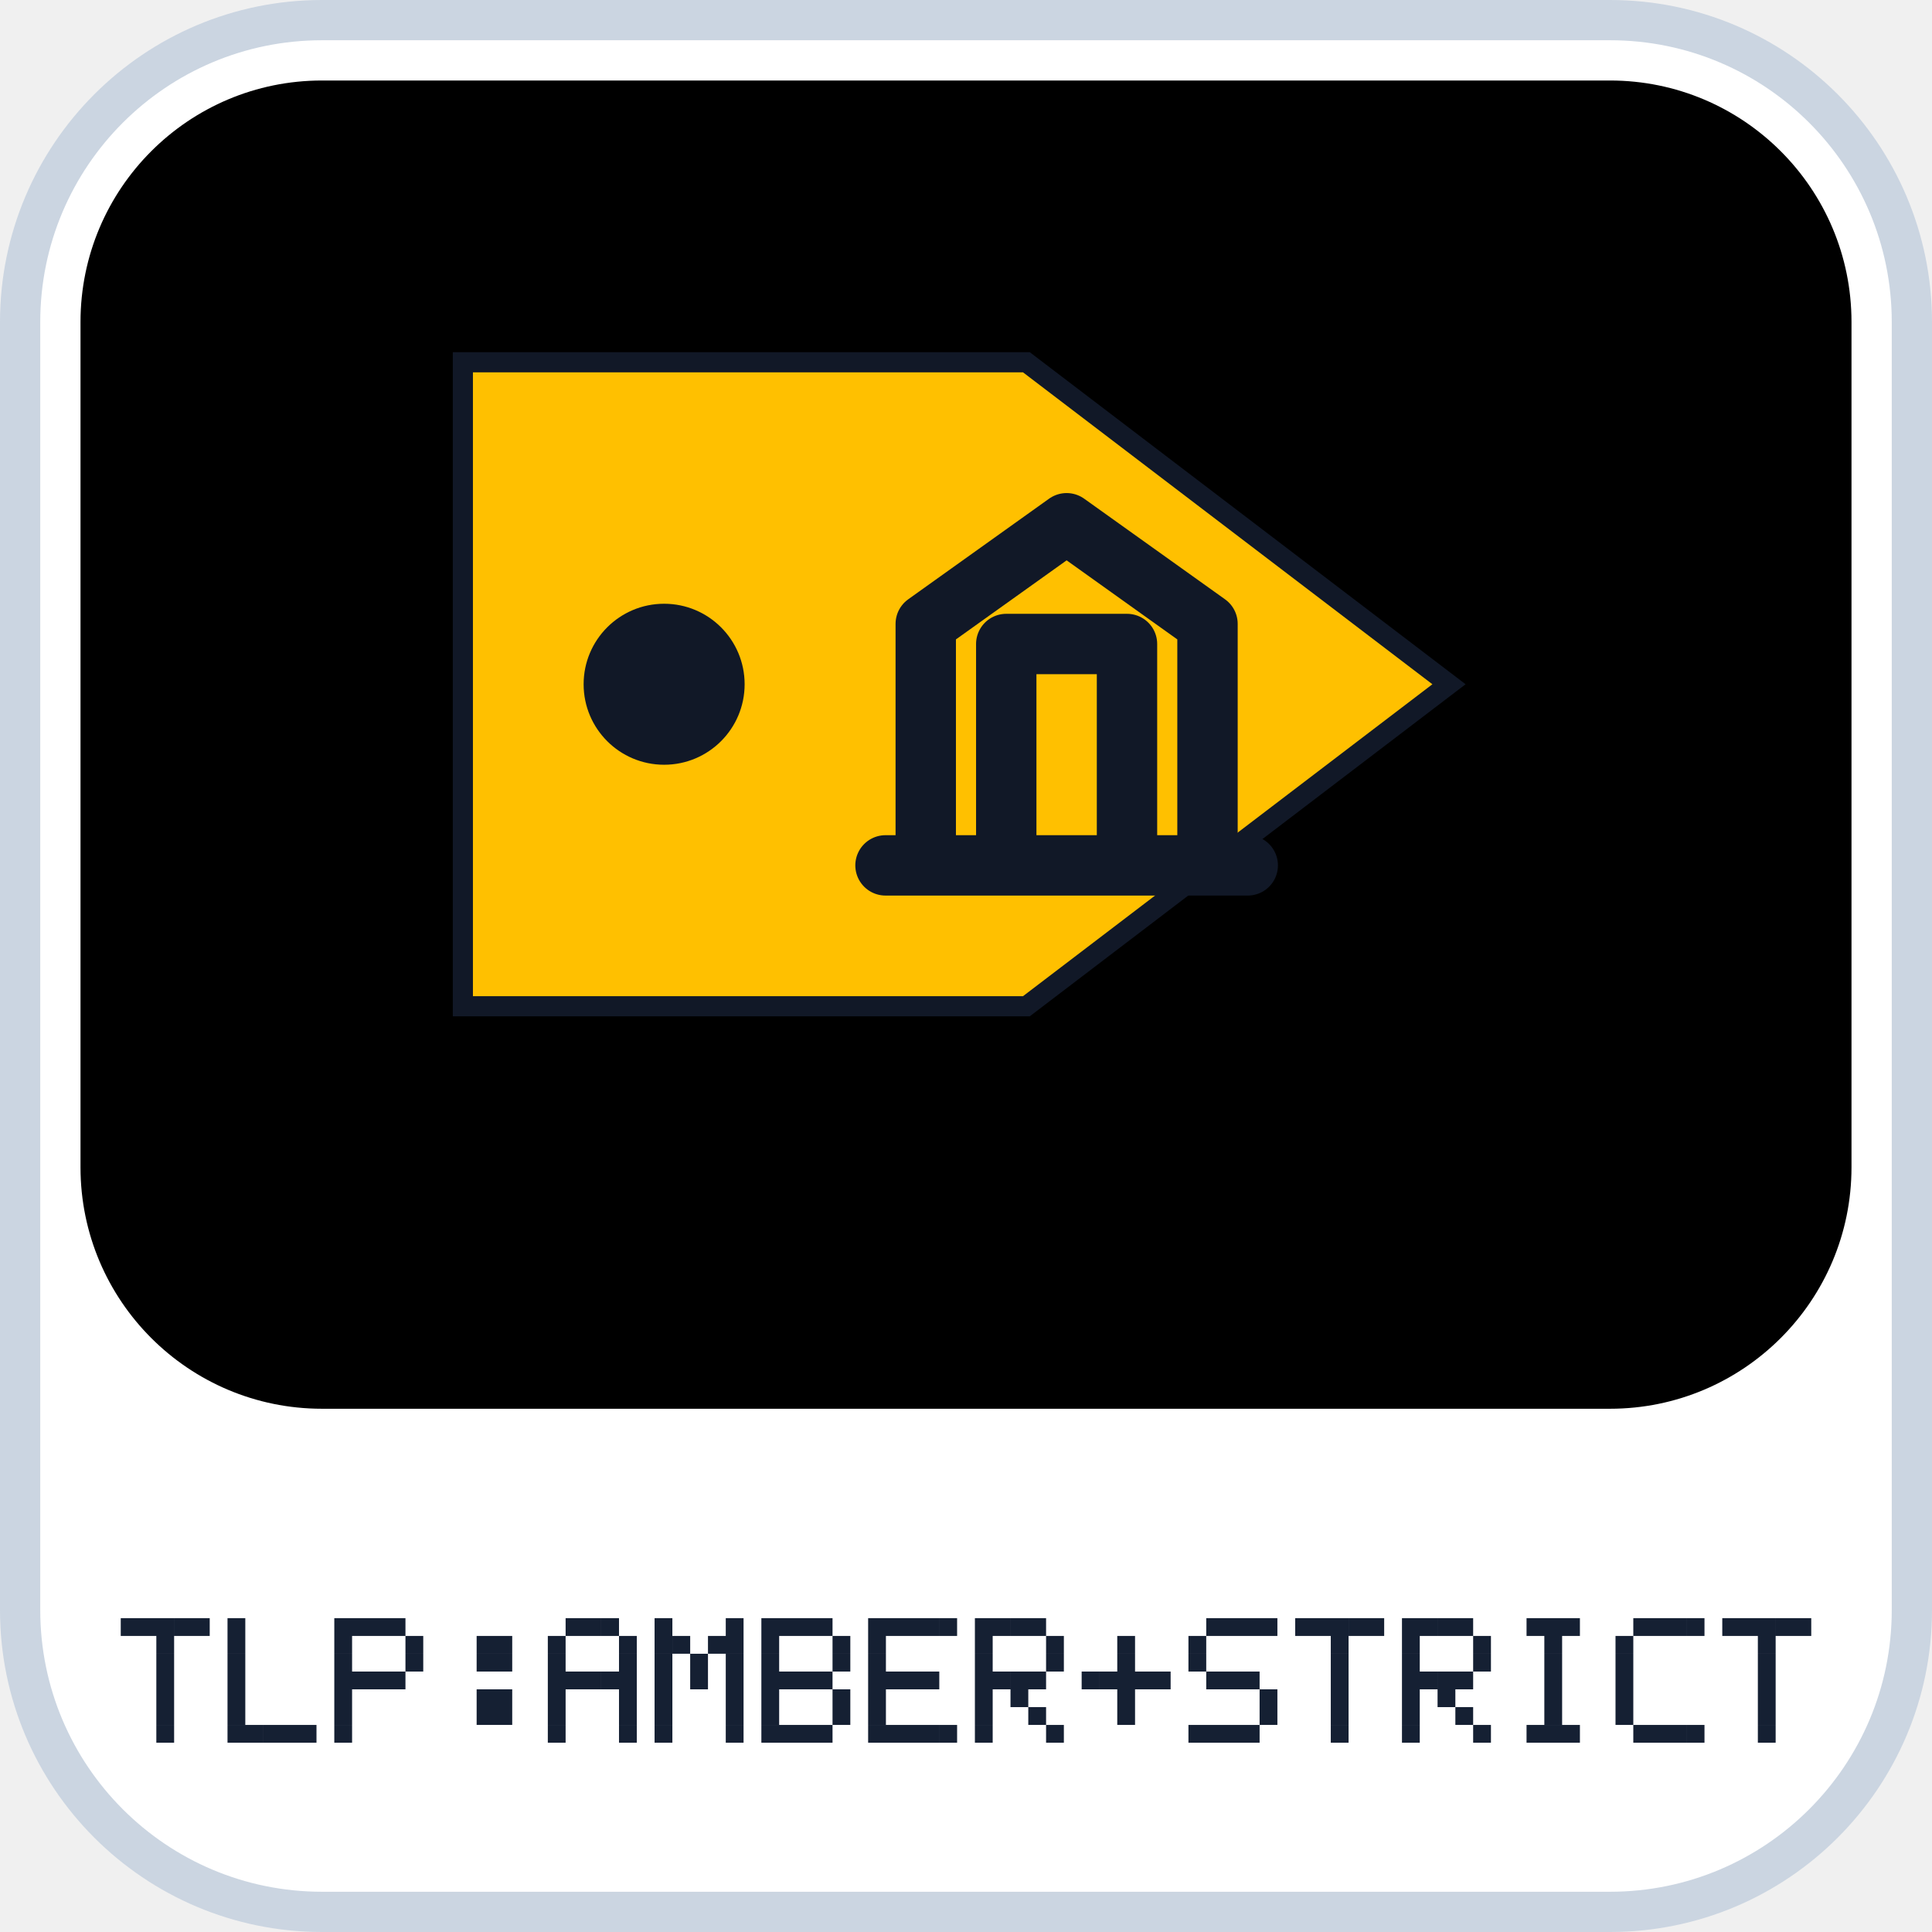
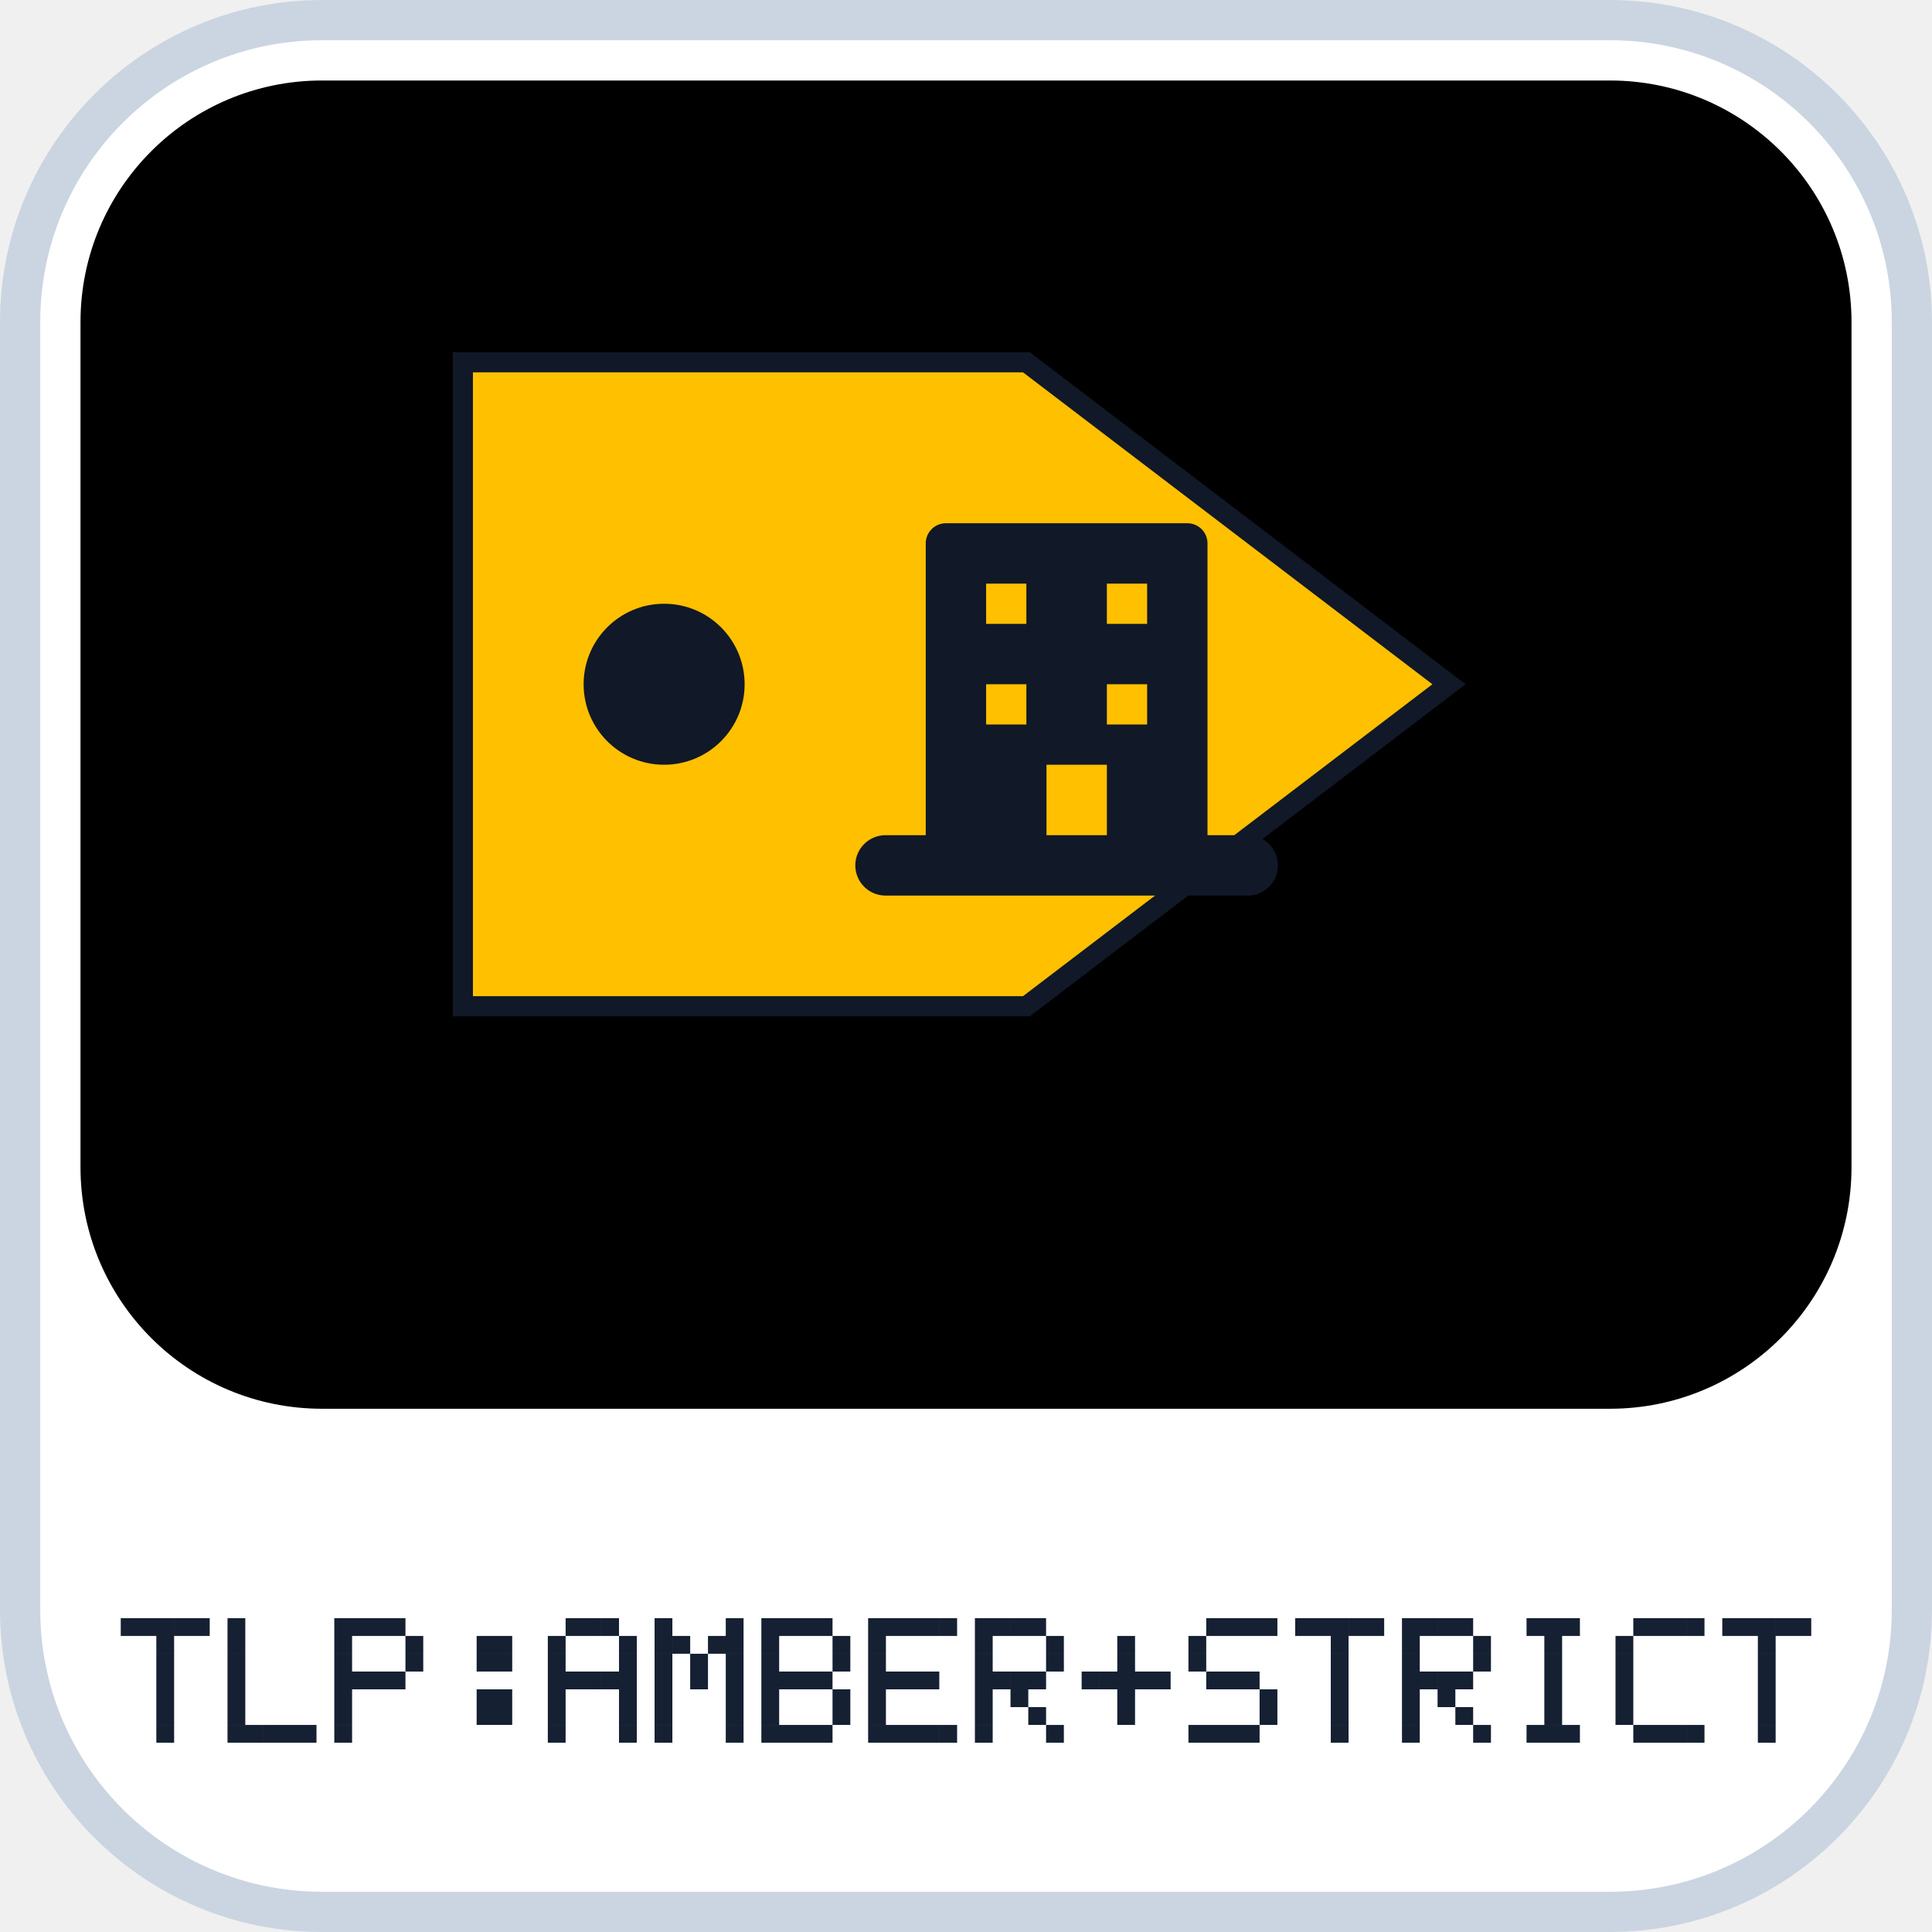
<svg xmlns="http://www.w3.org/2000/svg" viewBox="0 0 96 96" role="img" aria-label="TLP:AMBER+STRICT labeled tile" focusable="false">
  <rect x="1" y="1" width="94" height="94" rx="15" fill="#FFFFFF" stroke="#CBD5E1" stroke-width="2" />
  <rect x="4" y="4" width="88" height="66" rx="12" fill="#000000" />
  <g transform="translate(16 2)">
    <path d="M7 16h28l21 16-21 16H7z" fill="#FFC000" stroke="#111827" />
    <circle cx="17" cy="32" r="4" fill="#111827" stroke="none" />
    <g fill="none" stroke="#111827" stroke-width="3" stroke-linecap="round" stroke-linejoin="round">
-       <path d="M30 41V29l7-5 7 5v12M34 41V30h6v11M28 41h18" />
+       <rect x="30" y="24" width="14" height="17" rx="1" fill="#111827" stroke="none" />
+       <rect x="33" y="27" width="2" height="2" fill="#FFC000" stroke="none" />
+       <rect x="39" y="27" width="2" height="2" fill="#FFC000" stroke="none" />
+       <rect x="33" y="32" width="2" height="2" fill="#FFC000" stroke="none" />
+       <rect x="39" y="32" width="2" height="2" fill="#FFC000" stroke="none" />
+       <rect x="36" y="36" width="3" height="5" fill="#FFC000" stroke="none" />
+       <path d="M28 41h18" />
    </g>
  </g>
  <path data-label="TLP:AMBER+STRICT" fill="#152033" stroke="none" d="M6.000 80.405h0.884v0.884h-0.884zM6.884 80.405h0.884v0.884h-0.884zM7.768 80.405h0.884v0.884h-0.884zM8.653 80.405h0.884v0.884h-0.884zM9.537 80.405h0.884v0.884h-0.884zM7.768 81.289h0.884v0.884h-0.884zM7.768 82.174h0.884v0.884h-0.884zM7.768 83.058h0.884v0.884h-0.884zM7.768 83.942h0.884v0.884h-0.884zM7.768 84.826h0.884v0.884h-0.884zM7.768 85.711h0.884v0.884h-0.884zM11.305 80.405h0.884v0.884h-0.884zM11.305 81.289h0.884v0.884h-0.884zM11.305 82.174h0.884v0.884h-0.884zM11.305 83.058h0.884v0.884h-0.884zM11.305 83.942h0.884v0.884h-0.884zM11.305 84.826h0.884v0.884h-0.884zM11.305 85.711h0.884v0.884h-0.884zM12.189 85.711h0.884v0.884h-0.884zM13.074 85.711h0.884v0.884h-0.884zM13.958 85.711h0.884v0.884h-0.884zM14.842 85.711h0.884v0.884h-0.884zM16.611 80.405h0.884v0.884h-0.884zM17.495 80.405h0.884v0.884h-0.884zM18.379 80.405h0.884v0.884h-0.884zM19.263 80.405h0.884v0.884h-0.884zM16.611 81.289h0.884v0.884h-0.884zM20.147 81.289h0.884v0.884h-0.884zM16.611 82.174h0.884v0.884h-0.884zM20.147 82.174h0.884v0.884h-0.884zM16.611 83.058h0.884v0.884h-0.884zM17.495 83.058h0.884v0.884h-0.884zM18.379 83.058h0.884v0.884h-0.884zM19.263 83.058h0.884v0.884h-0.884zM16.611 83.942h0.884v0.884h-0.884zM16.611 84.826h0.884v0.884h-0.884zM16.611 85.711h0.884v0.884h-0.884zM23.684 81.289h0.884v0.884h-0.884zM24.568 81.289h0.884v0.884h-0.884zM23.684 82.174h0.884v0.884h-0.884zM24.568 82.174h0.884v0.884h-0.884zM23.684 83.942h0.884v0.884h-0.884zM24.568 83.942h0.884v0.884h-0.884zM23.684 84.826h0.884v0.884h-0.884zM24.568 84.826h0.884v0.884h-0.884zM28.105 80.405h0.884v0.884h-0.884zM28.989 80.405h0.884v0.884h-0.884zM29.874 80.405h0.884v0.884h-0.884zM27.221 81.289h0.884v0.884h-0.884zM30.758 81.289h0.884v0.884h-0.884zM27.221 82.174h0.884v0.884h-0.884zM30.758 82.174h0.884v0.884h-0.884zM27.221 83.058h0.884v0.884h-0.884zM28.105 83.058h0.884v0.884h-0.884zM28.989 83.058h0.884v0.884h-0.884zM29.874 83.058h0.884v0.884h-0.884zM30.758 83.058h0.884v0.884h-0.884zM27.221 83.942h0.884v0.884h-0.884zM30.758 83.942h0.884v0.884h-0.884zM27.221 84.826h0.884v0.884h-0.884zM30.758 84.826h0.884v0.884h-0.884zM27.221 85.711h0.884v0.884h-0.884zM30.758 85.711h0.884v0.884h-0.884zM32.526 80.405h0.884v0.884h-0.884zM36.063 80.405h0.884v0.884h-0.884zM32.526 81.289h0.884v0.884h-0.884zM33.411 81.289h0.884v0.884h-0.884zM35.179 81.289h0.884v0.884h-0.884zM36.063 81.289h0.884v0.884h-0.884zM32.526 82.174h0.884v0.884h-0.884zM34.295 82.174h0.884v0.884h-0.884zM36.063 82.174h0.884v0.884h-0.884zM32.526 83.058h0.884v0.884h-0.884zM34.295 83.058h0.884v0.884h-0.884zM36.063 83.058h0.884v0.884h-0.884zM32.526 83.942h0.884v0.884h-0.884zM36.063 83.942h0.884v0.884h-0.884zM32.526 84.826h0.884v0.884h-0.884zM36.063 84.826h0.884v0.884h-0.884zM32.526 85.711h0.884v0.884h-0.884zM36.063 85.711h0.884v0.884h-0.884zM37.832 80.405h0.884v0.884h-0.884zM38.716 80.405h0.884v0.884h-0.884zM39.600 80.405h0.884v0.884h-0.884zM40.484 80.405h0.884v0.884h-0.884zM37.832 81.289h0.884v0.884h-0.884zM41.368 81.289h0.884v0.884h-0.884zM37.832 82.174h0.884v0.884h-0.884zM41.368 82.174h0.884v0.884h-0.884zM37.832 83.058h0.884v0.884h-0.884zM38.716 83.058h0.884v0.884h-0.884zM39.600 83.058h0.884v0.884h-0.884zM40.484 83.058h0.884v0.884h-0.884zM37.832 83.942h0.884v0.884h-0.884zM41.368 83.942h0.884v0.884h-0.884zM37.832 84.826h0.884v0.884h-0.884zM41.368 84.826h0.884v0.884h-0.884zM37.832 85.711h0.884v0.884h-0.884zM38.716 85.711h0.884v0.884h-0.884zM39.600 85.711h0.884v0.884h-0.884zM40.484 85.711h0.884v0.884h-0.884zM43.137 80.405h0.884v0.884h-0.884zM44.021 80.405h0.884v0.884h-0.884zM44.905 80.405h0.884v0.884h-0.884zM45.789 80.405h0.884v0.884h-0.884zM46.674 80.405h0.884v0.884h-0.884zM43.137 81.289h0.884v0.884h-0.884zM43.137 82.174h0.884v0.884h-0.884zM43.137 83.058h0.884v0.884h-0.884zM44.021 83.058h0.884v0.884h-0.884zM44.905 83.058h0.884v0.884h-0.884zM45.789 83.058h0.884v0.884h-0.884zM43.137 83.942h0.884v0.884h-0.884zM43.137 84.826h0.884v0.884h-0.884zM43.137 85.711h0.884v0.884h-0.884zM44.021 85.711h0.884v0.884h-0.884zM44.905 85.711h0.884v0.884h-0.884zM45.789 85.711h0.884v0.884h-0.884zM46.674 85.711h0.884v0.884h-0.884zM48.442 80.405h0.884v0.884h-0.884zM49.326 80.405h0.884v0.884h-0.884zM50.211 80.405h0.884v0.884h-0.884zM51.095 80.405h0.884v0.884h-0.884zM48.442 81.289h0.884v0.884h-0.884zM51.979 81.289h0.884v0.884h-0.884zM48.442 82.174h0.884v0.884h-0.884zM51.979 82.174h0.884v0.884h-0.884zM48.442 83.058h0.884v0.884h-0.884zM49.326 83.058h0.884v0.884h-0.884zM50.211 83.058h0.884v0.884h-0.884zM51.095 83.058h0.884v0.884h-0.884zM48.442 83.942h0.884v0.884h-0.884zM50.211 83.942h0.884v0.884h-0.884zM48.442 84.826h0.884v0.884h-0.884zM51.095 84.826h0.884v0.884h-0.884zM48.442 85.711h0.884v0.884h-0.884zM51.979 85.711h0.884v0.884h-0.884zM55.516 81.289h0.884v0.884h-0.884zM55.516 82.174h0.884v0.884h-0.884zM53.747 83.058h0.884v0.884h-0.884zM54.632 83.058h0.884v0.884h-0.884zM55.516 83.058h0.884v0.884h-0.884zM56.400 83.058h0.884v0.884h-0.884zM57.284 83.058h0.884v0.884h-0.884zM55.516 83.942h0.884v0.884h-0.884zM55.516 84.826h0.884v0.884h-0.884zM59.937 80.405h0.884v0.884h-0.884zM60.821 80.405h0.884v0.884h-0.884zM61.705 80.405h0.884v0.884h-0.884zM62.589 80.405h0.884v0.884h-0.884zM59.053 81.289h0.884v0.884h-0.884zM59.053 82.174h0.884v0.884h-0.884zM59.937 83.058h0.884v0.884h-0.884zM60.821 83.058h0.884v0.884h-0.884zM61.705 83.058h0.884v0.884h-0.884zM62.589 83.942h0.884v0.884h-0.884zM62.589 84.826h0.884v0.884h-0.884zM59.053 85.711h0.884v0.884h-0.884zM59.937 85.711h0.884v0.884h-0.884zM60.821 85.711h0.884v0.884h-0.884zM61.705 85.711h0.884v0.884h-0.884zM64.358 80.405h0.884v0.884h-0.884zM65.242 80.405h0.884v0.884h-0.884zM66.126 80.405h0.884v0.884h-0.884zM67.011 80.405h0.884v0.884h-0.884zM67.895 80.405h0.884v0.884h-0.884zM66.126 81.289h0.884v0.884h-0.884zM66.126 82.174h0.884v0.884h-0.884zM66.126 83.058h0.884v0.884h-0.884zM66.126 83.942h0.884v0.884h-0.884zM66.126 84.826h0.884v0.884h-0.884zM66.126 85.711h0.884v0.884h-0.884zM69.663 80.405h0.884v0.884h-0.884zM70.547 80.405h0.884v0.884h-0.884zM71.432 80.405h0.884v0.884h-0.884zM72.316 80.405h0.884v0.884h-0.884zM69.663 81.289h0.884v0.884h-0.884zM73.200 81.289h0.884v0.884h-0.884zM69.663 82.174h0.884v0.884h-0.884zM73.200 82.174h0.884v0.884h-0.884zM69.663 83.058h0.884v0.884h-0.884zM70.547 83.058h0.884v0.884h-0.884zM71.432 83.058h0.884v0.884h-0.884zM72.316 83.058h0.884v0.884h-0.884zM69.663 83.942h0.884v0.884h-0.884zM71.432 83.942h0.884v0.884h-0.884zM69.663 84.826h0.884v0.884h-0.884zM72.316 84.826h0.884v0.884h-0.884zM69.663 85.711h0.884v0.884h-0.884zM73.200 85.711h0.884v0.884h-0.884zM75.853 80.405h0.884v0.884h-0.884zM76.737 80.405h0.884v0.884h-0.884zM77.621 80.405h0.884v0.884h-0.884zM76.737 81.289h0.884v0.884h-0.884zM76.737 82.174h0.884v0.884h-0.884zM76.737 83.058h0.884v0.884h-0.884zM76.737 83.942h0.884v0.884h-0.884zM76.737 84.826h0.884v0.884h-0.884zM75.853 85.711h0.884v0.884h-0.884zM76.737 85.711h0.884v0.884h-0.884zM77.621 85.711h0.884v0.884h-0.884zM81.158 80.405h0.884v0.884h-0.884zM82.042 80.405h0.884v0.884h-0.884zM82.926 80.405h0.884v0.884h-0.884zM83.811 80.405h0.884v0.884h-0.884zM80.274 81.289h0.884v0.884h-0.884zM80.274 82.174h0.884v0.884h-0.884zM80.274 83.058h0.884v0.884h-0.884zM80.274 83.942h0.884v0.884h-0.884zM80.274 84.826h0.884v0.884h-0.884zM81.158 85.711h0.884v0.884h-0.884zM82.042 85.711h0.884v0.884h-0.884zM82.926 85.711h0.884v0.884h-0.884zM83.811 85.711h0.884v0.884h-0.884zM85.579 80.405h0.884v0.884h-0.884zM86.463 80.405h0.884v0.884h-0.884zM87.347 80.405h0.884v0.884h-0.884zM88.232 80.405h0.884v0.884h-0.884zM89.116 80.405h0.884v0.884h-0.884zM87.347 81.289h0.884v0.884h-0.884zM87.347 82.174h0.884v0.884h-0.884zM87.347 83.058h0.884v0.884h-0.884zM87.347 83.942h0.884v0.884h-0.884zM87.347 84.826h0.884v0.884h-0.884zM87.347 85.711h0.884v0.884h-0.884z" />
</svg>
